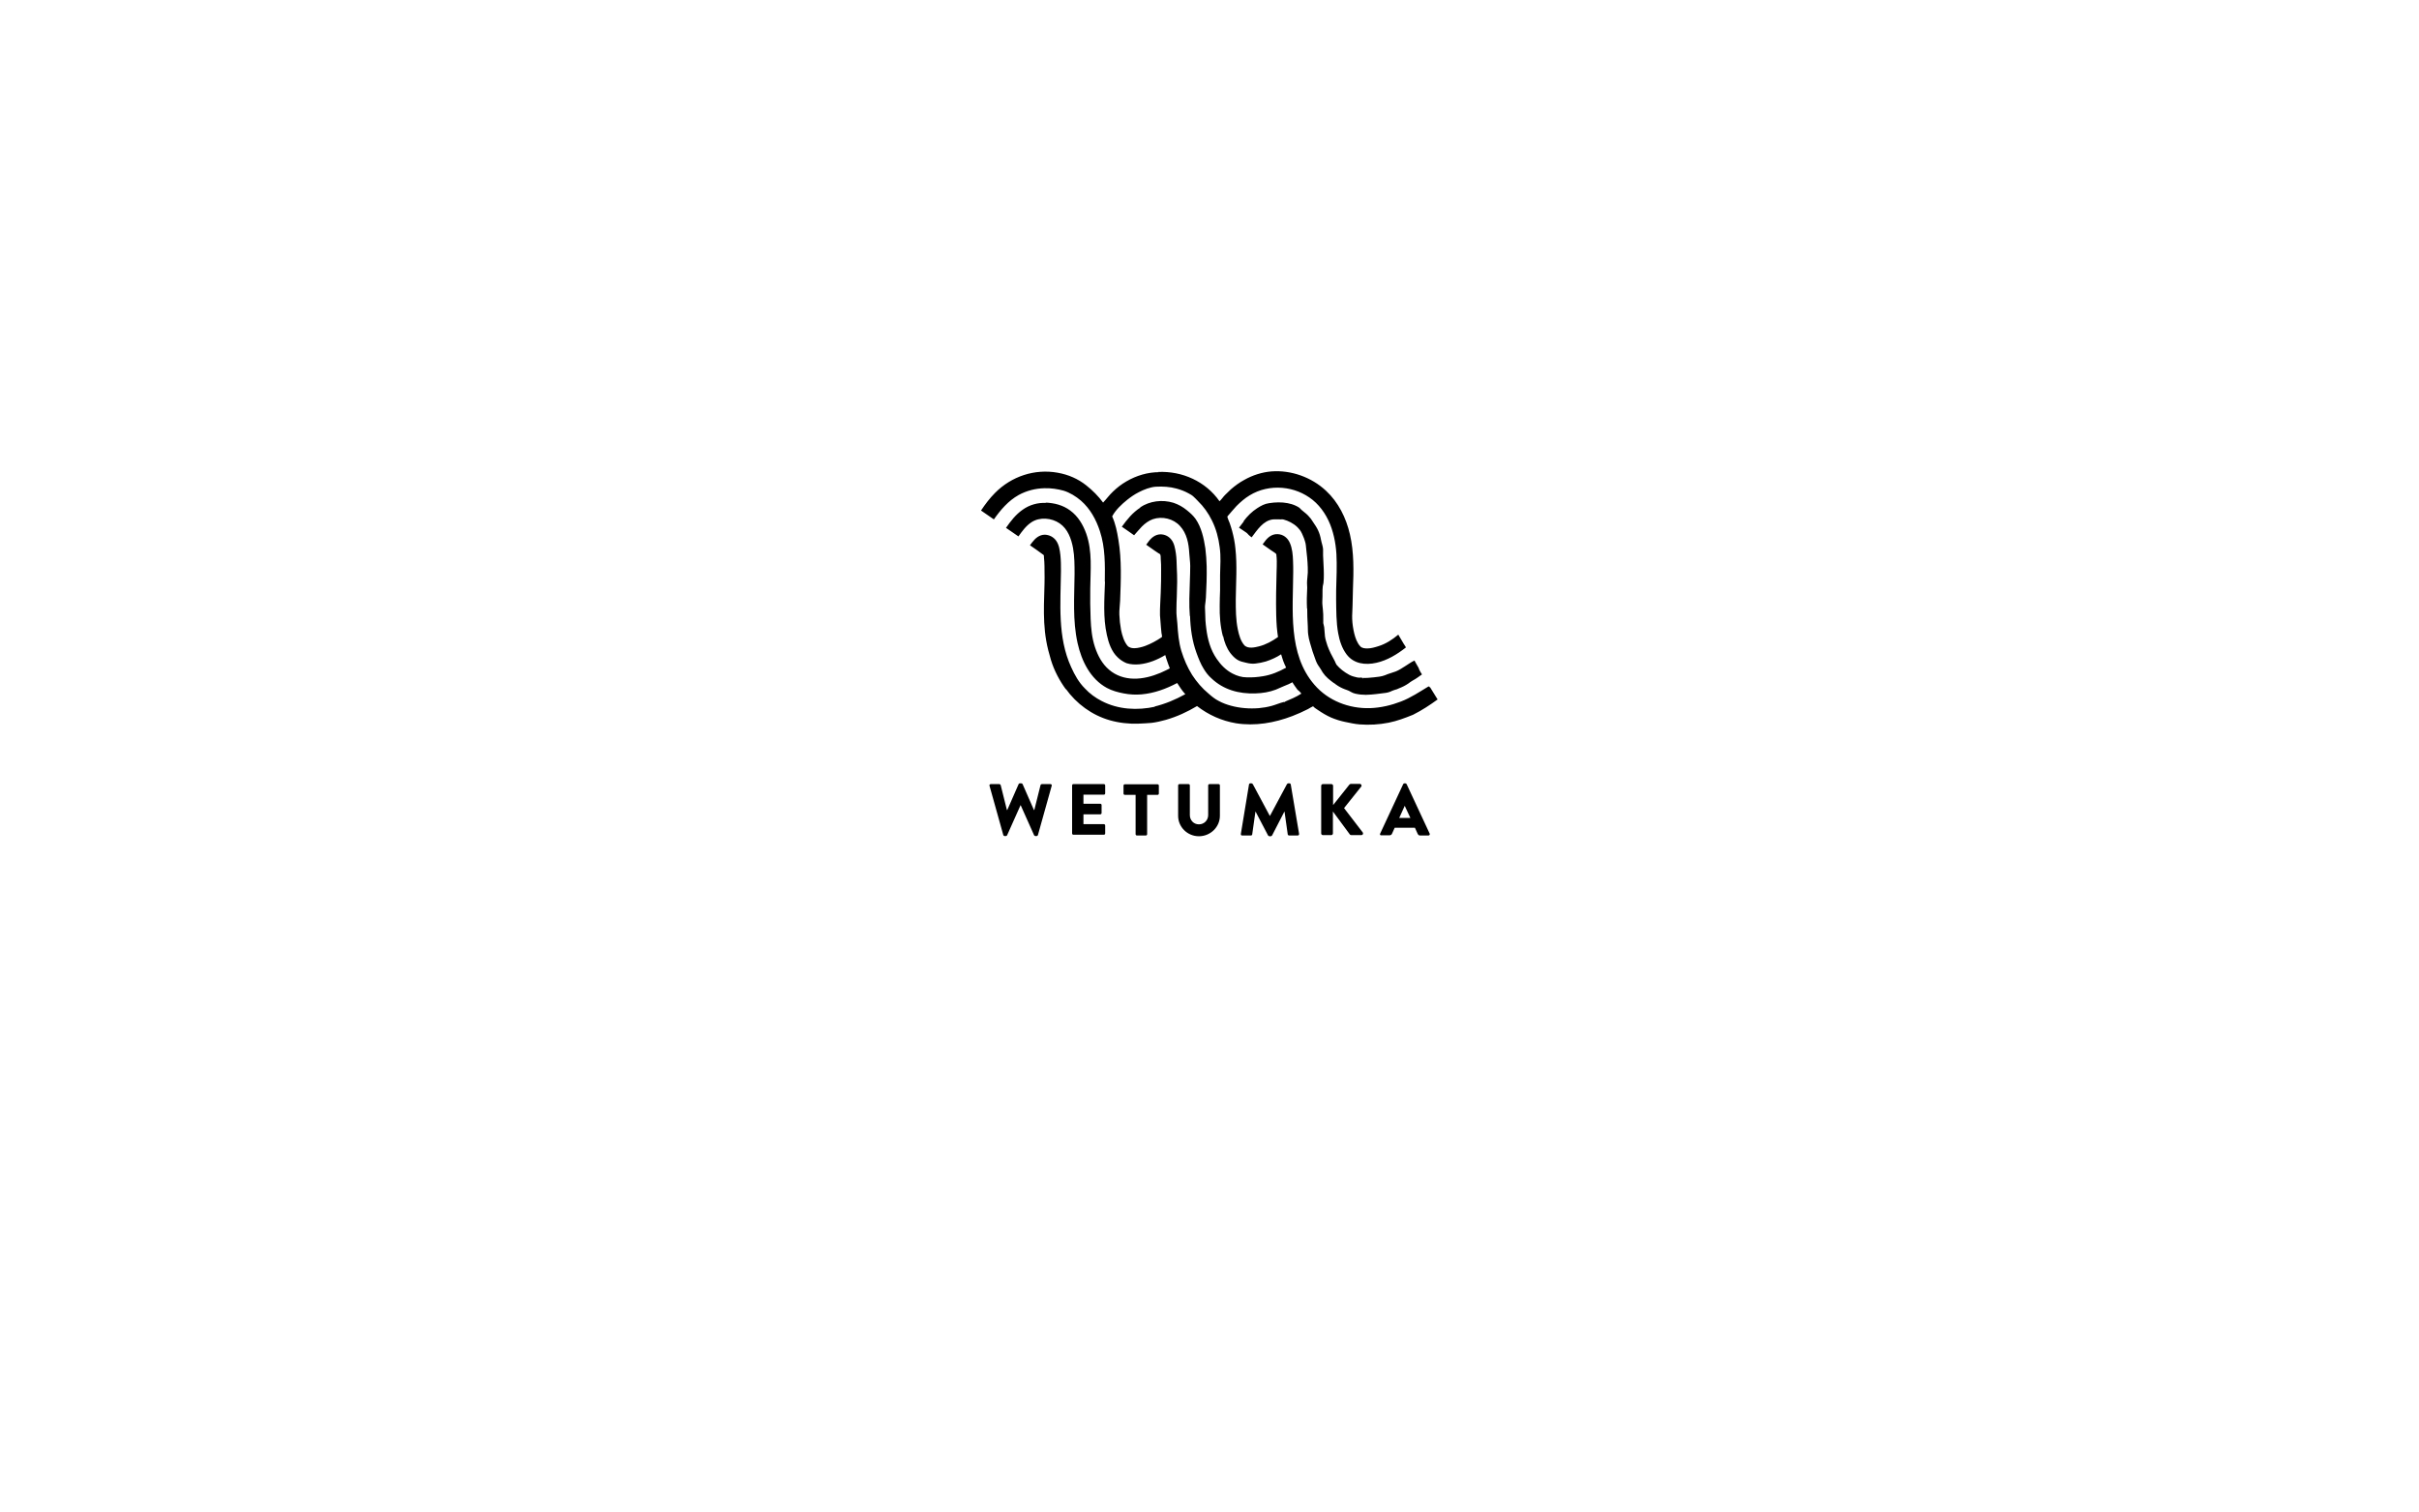
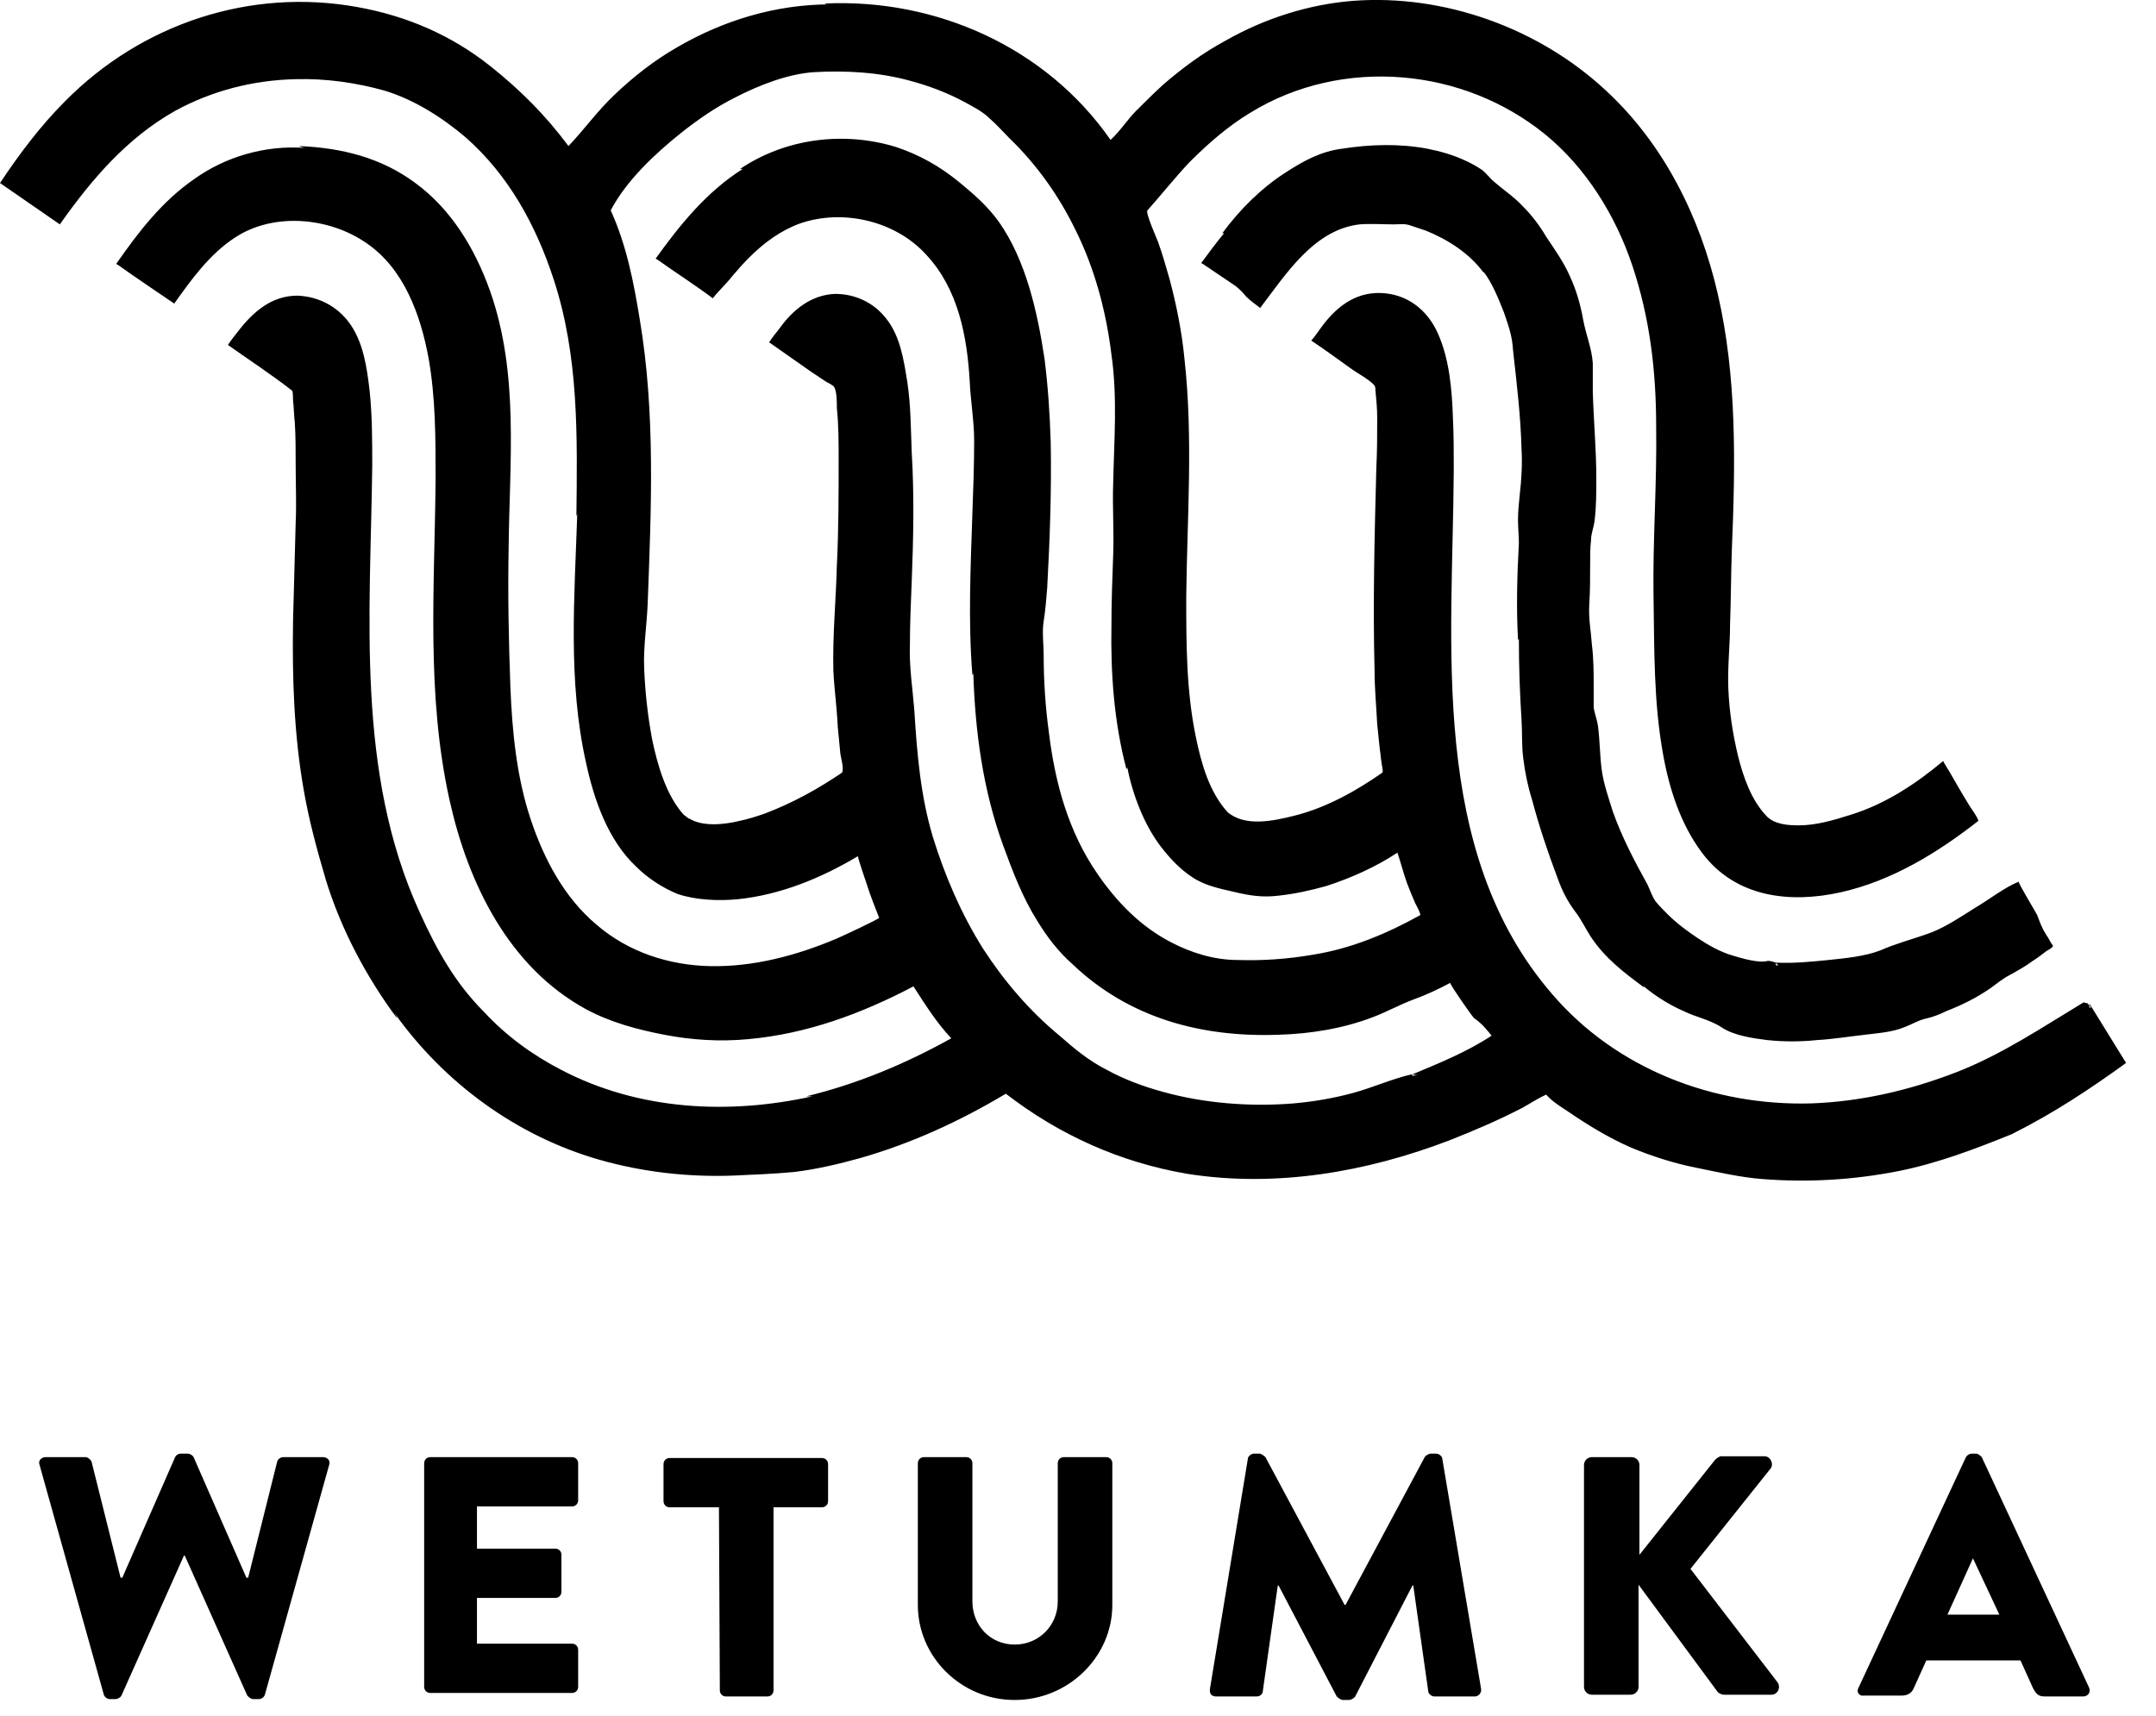
- <svg xmlns="http://www.w3.org/2000/svg" viewBox="0 0 1280 800">
-   <g class="wetumka_logo">
-     <path class="logo" d="M760.7,370.2c-1.4-2.3-2.8-4.5-4.2-6.8c0,0.1,0.1,0.3,0.2,0.5c0,0,0,0,0,0c0,0,0,0,0,0c0,0,0,0,0,0c0,0,0,0.1,0,0.1    c0,0,0-0.1-0.1-0.1c0,0,0,0-0.1,0l0-0.1c0,0,0.1,0,0.1,0c-0.1-0.1-0.1-0.2-0.2-0.3c0,0,0,0,0,0.1l-0.1-0.2    c-0.2,0.1-0.3,0.2-0.5,0.3c0.2-0.1,0.3-0.2,0.5-0.3c-0.1,0-0.3,0-0.4-0.1c-4.8,2.9-9.4,6-14.6,8c-5.2,2-10.7,3.3-16.4,3.5    c-11.1,0.3-22.1-3.9-29.4-12.4c-14.1-16.3-11.3-39.7-11.2-59.7c0-2,0-3.9-0.1-5.9c-0.1-3.1-0.4-6.6-1.7-9.5    c-1.2-2.7-3.5-4.5-6.5-4.6c-3-0.1-5.2,1.7-6.9,4.1l0,0c-0.3,0.4-0.4,0.6-0.9,1.2c0,0,0,0,0,0c0,0-0.1,0.1-0.1,0.1    c1.5,1,3,2.1,4.4,3.1c0.8,0.6,2,1.2,2.7,1.9c0.2,0.2,0.2,0.4,0.2,0.7c0.1,1,0.2,2,0.2,3.1c0,1.9,0,3.8-0.1,5.7    c-0.2,7.7-0.4,15.3-0.2,23c0,2,0.2,4.1,0.3,6.1c0.1,1,0.2,1.9,0.3,2.9c0.1,0.5,0.1,1,0.2,1.5c0,0.2,0.2,0.9,0.1,1.1    c-3,2.1-6.4,4-10,4.9c-2.4,0.6-5.6,1.3-7.6-0.4l0,0c-2.1-2.3-3-5.6-3.6-8.5c-1.1-5.3-1.1-10.6-1.1-16c0.1-9,0.8-18-0.2-27    c-0.3-3.1-0.9-6.1-1.7-9.1c-0.4-1.4-0.8-2.8-1.3-4.2c-0.1-0.3-1.5-3.4-1.2-3.6c1.6-1.8,3.1-3.7,4.8-5.5c2.1-2.1,4.4-4.1,6.9-5.6    c5.2-3.2,11.3-4.5,17.3-4c5.9,0.5,11.5,2.7,16.1,6.4c4.7,3.8,8.1,9.3,10,15c2,6,2.7,12,2.7,18.3c0.1,6.4-0.4,12.9-0.3,19.3    c0.1,6,0,12,1.1,18c0.7,3.9,2,7.9,4.4,11.1c3.8,5.1,10,5.8,15.8,4.5c5.8-1.3,11-4.5,15.6-8.1c0.1-0.2-1-1.7-1.1-1.9    c-1-1.6-1.9-3.3-2.9-4.9L740,336c0-0.1-0.1-0.1-0.1-0.1c-3.1,2.6-6.6,4.9-10.5,6.1c-1.9,0.6-3.9,1.2-5.9,1.2    c-1.2,0-2.8-0.1-3.7-1.1l0,0c-1.7-1.8-2.6-4.4-3.2-6.8c-0.6-2.5-1-5.1-1.1-7.7c-0.1-2.4,0.2-4.9,0.2-7.3c0.1-2.8,0.1-5.6,0.2-8.4    c0.4-9.7,0.6-19.6-1.6-29.1c-2-8.7-6.1-17-12.7-23.1c-7.6-7.1-18.4-11-28.8-10.2c-5,0.4-10,2-14.4,4.5c-2.6,1.4-4.9,3.1-7.1,5    c-1.1,1-2.1,2-3.1,3c-1,1-1.8,2.3-2.9,3.3c-7.3-10.5-19.8-16.1-32.5-15.5c0.1,0.1,0.3,0.1,0.6,0.1c-6.1,0-12.1,1.8-17.4,4.9    c-2.6,1.5-4.9,3.3-7.1,5.4c-1.9,1.8-3.4,3.9-5.2,5.8c-2.6-3.5-5.5-6.4-8.9-9.1c-4.4-3.5-9.5-5.7-15.1-6.7    c-12.2-2.2-24.5,1.9-33.2,10.7c-2.8,2.8-5.2,6-7.4,9.3c2.3,1.6,4.5,3.1,6.8,4.7c3.6-5.1,7.6-9.8,13.1-12.9    c4.2-2.3,8.9-3.5,13.7-3.6c3.4-0.1,6.9,0.4,10.1,1.3c3.3,1,6.5,3,9.2,5.3c4.9,4.3,8,10,10,16.1c2.9,8.8,2.7,17.9,2.6,27    c0-0.1,0.1-0.2,0.1-0.4c-0.3,9.4-1.1,19.1,1,28.4c0.9,4.2,2.5,8.8,5.7,11.8c1.3,1.3,3,2.4,4.7,3.1c2.1,0.7,4.6,0.8,6.8,0.6    c4.9-0.5,9.5-2.4,13.7-4.9c-0.1,0,0.9,2.9,1,3.2c0.4,1.3,0.9,2.5,1.4,3.8c0.1,0.1-4.4,2.2-4.9,2.4c-4.5,1.9-9.4,3.2-14.3,3.1    c-4.7-0.1-9.3-1.6-12.9-4.7c-3.7-3.1-6-7.5-7.5-12c-1.6-4.8-2.1-10-2.3-15c-0.2-5.3-0.3-10.6-0.2-15.9c0.1-9.8,1.2-19.7-2.1-29.1    c-1.7-4.8-4.4-9.3-8.5-12.3c-3.9-2.9-8.4-4-13.2-4.2c0.1,0.1,0.3,0.1,0.6,0.2c-4.5-0.3-9,1-12.6,3.6c-3.6,2.5-6.3,6-8.8,9.6    c0.1,0,0.1,0.1,0.2,0.1l0,0c2.1,1.5,4.2,2.9,6.4,4.4c2-2.8,4-5.6,6.9-7.5c4.4-2.9,10.7-2.3,14.9,0.6c4.3,2.9,6.2,8.2,7.1,13.1    c0.8,4.5,0.8,9.1,0.8,13.7c-0.1,12.2-1.1,24.5,1.6,36.6c2.1,9.4,6.7,18.9,15.5,23.7c2.8,1.5,5.8,2.3,8.9,2.9    c3.1,0.6,6.3,0.8,9.5,0.5c6.7-0.6,12.9-2.9,18.8-6c0,0,0,0,0,0c1.3,2,2.6,4.1,4.3,5.9c-5.2,2.9-10.7,5.2-16.5,6.6    c0.1,0,0.3,0,0.7,0c-9.5,2.1-19.7,1.6-28.5-3c-3.3-1.7-6.3-3.9-8.8-6.6c-3.3-3.3-5.4-7.1-7.3-11.3c-7.3-15.9-5.6-33.8-5.4-50.8    c0-2.8,0-5.7-0.3-8.5c-0.3-2.6-0.7-5.5-2.3-7.7c-1.4-1.9-3.5-3-5.9-3.1c-2.9,0-5,1.8-6.7,4l0,0c-0.4,0.5-0.8,1-1.2,1.6    c2.4,1.7,5,3.4,7.3,5.2c0.1,0.1,0.1,1,0.1,1.1c0.1,0.8,0.1,1.7,0.2,2.5c0.1,1.6,0.1,3.2,0.1,4.9c0,2.2,0.1,4.3,0,6.5    c-0.1,3.7-0.2,7.5-0.3,11.2c-0.1,6.4,0.1,12.8,1.2,19.1c0.6,3.5,1.5,6.8,2.5,10.2c1.7,5.6,4.6,11.1,8.1,15.8c0-0.1-0.1-0.3-0.3-0.6    c5.7,8,13.9,14,23.3,16.7c4.9,1.4,10.1,2,15.3,1.8c2.3-0.1,4.6-0.2,6.8-0.4c2.5-0.3,5.1-0.9,7.6-1.6c5.9-1.7,11.3-4.2,16.5-7.3    c6.1,4.7,13,7.8,20.6,9.1c10.1,1.6,20.4-0.2,29.8-3.8c2.8-1.1,5.6-2.3,8.3-3.7c0.9-0.5,1.8-1.1,2.7-1.5c0.7,0.8,1.7,1.4,2.6,2    c2.2,1.5,4.5,2.9,7,4c2.4,1,4.9,1.8,7.4,2.3c2.5,0.5,5,1.1,7.6,1.3c5.2,0.4,10.3,0.1,15.4-0.9c4.5-0.9,8.7-2.5,12.9-4.2    C752.5,375.9,756.7,373.1,760.7,370.2C760.8,370.2,760.8,370.2,760.7,370.2z M688.6,367.1c-2.7,1.8-5.9,3.1-9,4.4    c0.1,0.1,0.5,0,0.8-0.1c-0.3,0.1-0.6,0.2-0.9,0.4c0.1,0,0.1,0,0.2-0.1l-0.2-0.2c-2.2,0.5-4.4,1.5-6.6,2.1c-2.2,0.6-4.5,1-6.8,1.2    c-4.9,0.4-10.1,0-14.8-1.3c-2.2-0.6-4.4-1.4-6.4-2.5c-2-1-3.7-2.4-5.4-3.9c-3.4-2.8-6.3-6.2-8.7-9.9c-2.5-4-4.3-8.2-5.7-12.7    c-1.4-4.7-1.8-9.5-2.1-14.4c-0.2-2.5-0.6-5-0.5-7.4c0-2.4,0.1-4.7,0.2-7.1c0.2-5,0.3-10,0-14.9c-0.1-2.6-0.1-5.3-0.5-7.9    c-0.4-2.5-0.8-5.2-2.4-7.2c-1.4-1.8-3.5-2.8-5.8-2.8c-2.7,0.1-4.8,1.8-6.3,3.9l0,0c-0.4,0.5-0.8,1-1.2,1.6c1.6,1.1,3.1,2.2,4.7,3.3    c0.6,0.4,1.2,0.8,1.8,1.2c0.2,0.1,0.8,0.4,0.9,0.6c0.3,0.5,0.3,1.8,0.3,2.4c0.2,1.9,0.2,3.9,0.2,5.8c0,4,0,8-0.2,12    c-0.1,4-0.5,8-0.4,12c0.1,2.1,0.4,4.2,0.5,6.4c0.1,1,0.2,2.1,0.3,3.1c0.1,0.6,0.4,1.6,0.2,2.1c-2.8,1.9-5.7,3.5-8.9,4.7    c-0.9,0.3-1.8,0.6-2.8,0.8c-1.6,0.4-4.2,0.7-5.7-0.3c0,0.1,0.1,0.1,0.2,0.2c-0.3-0.2-0.5-0.4-0.8-0.6l0,0c-2-2.2-3-5.7-3.6-8.6    c-0.5-2.7-0.8-5.4-0.9-8.1c-0.1-2.4,0.3-4.8,0.4-7.3c0.4-10.7,0.9-21.6-0.9-32.3c-0.7-4.3-1.5-8.4-3.3-12.4c0,0,0,0,0,0    c1.8-3.4,5-6.4,8-8.8c1.9-1.5,3.9-2.9,6.1-4c2.7-1.4,6-2.7,9-2.9c3.7-0.2,7.4,0,11,1c2.2,0.6,4.3,1.4,6.3,2.5    c0.9,0.5,1.9,1,2.7,1.8c0.8,0.7,1.5,1.5,2.2,2.2c3.1,3,5.6,6.5,7.5,10.4c2.2,4.4,3.5,9.3,4.1,14.2c0.7,4.9,0.3,9.7,0.2,14.6    c-0.1,2.7,0.1,5.4,0,8.1c-0.1,2.7-0.2,5.4-0.2,8.1c-0.1,5.4,0.3,11,1.7,16.3c0,0,0.1-0.1,0.1-0.2c0.6,3.1,1.9,6.5,3.8,9    c1,1.3,2.2,2.6,3.6,3.5c1.5,1,3.2,1.3,4.9,1.7c1.7,0.4,3.1,0.6,4.8,0.4c1.9-0.2,3.7-0.6,5.5-1.1c2.8-0.9,5.7-2.2,8.1-3.8    c0.4,1.2,0.7,2.4,1.1,3.5c0.3,0.8,0.6,1.5,0.9,2.2c0.2,0.4,0.6,1.1,0.6,1.4c-3.8,2.1-7.8,3.8-12.2,4.5c-2.9,0.5-5.8,0.7-8.6,0.6    c-2.6,0-5.2-0.8-7.5-2c-3.5-1.8-6.2-4.6-8.4-7.8c-3.3-4.8-4.8-10.3-5.5-16c-0.4-2.9-0.6-5.9-0.6-8.8c0-1.3-0.2-2.7,0-3.9    c0.2-1.3,0.3-2.5,0.4-3.8c0.3-5.5,0.5-11,0.4-16.5c-0.1-3.2-0.3-6.3-0.7-9.5c-0.8-5.3-2.1-11.2-5.2-15.6c-1.3-1.8-2.8-3.1-4.5-4.5    c-2.2-1.8-4.5-3.1-7.2-4c-5.9-1.8-12.5-1-17.7,2.5c0.1,0,0.2,0,0.3,0c-4.1,2.6-7.1,6.3-9.9,10.2c0.1,0,0.1,0.1,0.2,0.1l0,0    c2.1,1.5,4.3,2.9,6.3,4.4c0.7-0.9,1.5-1.6,2.2-2.5c0.6-0.7,1.2-1.4,1.9-2.1c1.7-1.7,3.6-3.1,5.8-3.9c4.9-1.7,10.9-0.3,14.4,3.6    c3.6,3.9,4.6,9.2,4.9,14.4c0.1,2.2,0.5,4.5,0.5,6.7c0,2.7-0.1,5.5-0.2,8.2c-0.2,6.1-0.5,12.3,0,18.4c0.1,0,0.1-0.2,0.1-0.3    c0.2,6.7,1.1,13.4,3.4,19.7c1.1,3,2.2,5.9,3.9,8.6c1.1,1.8,2.4,3.5,4,4.9c6.4,6.1,14.6,8.3,23.3,8c3.7-0.1,7.4-0.7,10.8-2    c1.6-0.6,3-1.4,4.6-2c1.4-0.5,2.9-1.2,4.2-1.9c-0.1,0.1,2.4,3.7,2.7,4C687.6,365.8,688.1,366.5,688.6,367.1L688.6,367.1z     M743.5,352.6c-1.6,1-3.2,2.1-5,2.8c-1.9,0.7-3.9,1.2-5.7,2c-1.8,0.7-4,0.9-5.9,1.1c-2,0.2-4,0.4-6,0.3c0,0.1,0.2,0.2,0.3,0.3    c-0.1,0-0.3,0-0.4,0c0,0,0,0,0.1,0l0-0.3c-0.3-0.1-0.6-0.2-0.9-0.2c0,0,0,0,0,0c-1,0.3-3-0.3-4-0.6c-1.4-0.4-2.8-1.2-4-2    c-1.2-0.8-2.4-1.7-3.4-2.7c-0.5-0.5-1-1-1.4-1.5c-0.4-0.6-0.6-1.3-0.9-1.9c-1.5-2.7-2.9-5.4-3.9-8.2c-0.5-1.6-1.1-3.3-1.3-4.9    c-0.2-1.6-0.2-3.2-0.4-4.8c-0.1-0.8-0.4-1.5-0.5-2.2c0-0.8,0-1.5,0-2.3c0-1.6,0-3.2-0.2-4.8c-0.1-1.5-0.4-3-0.3-4.6    c0.1-1.6,0.1-3.2,0.1-4.8c0-0.8,0-1.7,0.1-2.5c0-0.8,0.3-1.4,0.4-2.2c0.2-1.6,0.2-3.2,0.2-4.8c0-3.3-0.3-6.5-0.4-9.8    c0-1.1,0-2.2,0-3.3c-0.1-1.7-0.8-3.3-1.1-5c-0.3-1.7-0.8-3.4-1.5-4.9c-0.7-1.6-1.7-3-2.7-4.5c0,0,0,0,0,0c-0.7-1.2-1.6-2.4-2.6-3.4    c-1.1-1.2-2.4-2-3.6-3.1c-0.4-0.4-0.7-0.8-1.1-1.1c-0.6-0.4-1.3-0.8-2-1.1c-1.3-0.6-2.7-1-4.2-1.3c-3.2-0.6-6.5-0.5-9.7,0    c-2.4,0.3-4.4,1.4-6.4,2.7c-2.8,1.8-5.2,4.2-7.2,6.9c0.1,0,0.1,0,0.2,0c-0.9,1.1-1.8,2.3-2.6,3.4c0.1,0,0.1,0.1,0.2,0.1    c0,0,0,0,0,0c1.2,0.8,2.5,1.7,3.7,2.5c0.5,0.4,0.8,0.7,1.2,1.2c0.5,0.5,1.1,0.9,1.6,1.3c2.9-3.8,6.1-8.9,11.3-9.5    c1.3-0.1,2.6,0,3.9,0c0.7,0,1.2-0.1,1.8,0.1c0.6,0.2,1.2,0.4,1.8,0.6c2.5,1,5,2.6,6.6,4.8c0,0,0-0.1,0-0.1c1,1.3,1.7,3.1,2.3,4.6    c0.3,0.9,0.6,1.7,0.8,2.6c0.2,0.8,0.2,1.5,0.3,2.3c0.4,3.5,0.8,7,0.9,10.6c0.1,1.7,0,3.5-0.2,5.2c-0.1,1-0.2,1.9-0.2,2.9    c0,0.9,0.1,1.7,0.1,2.6c-0.2,3.7-0.3,7.3-0.1,11c0.1,0,0.1-0.1,0.1-0.1c0,3.1,0.1,6.1,0.3,9.2c0.1,1.5,0,2.9,0.2,4.4    c0.2,1.6,0.5,3.1,1,4.7c0.8,3,1.8,6,2.9,8.9c0.5,1.4,1.1,2.6,2,3.8c0.7,0.9,1.2,2,1.8,2.9c1.6,2.4,3.7,4,6,5.7c0,0,0-0.1,0-0.1    c1.3,1.1,2.9,2.1,4.5,2.8c1.4,0.7,3.1,1,4.4,1.9c1.4,0.9,3.5,1.2,5.1,1.4c1.9,0.2,3.8,0.2,5.7,0c1.8-0.1,3.6-0.4,5.4-0.6    c1.6-0.2,3.2-0.3,4.6-0.9c0.8-0.3,1.4-0.7,2.2-0.9c0.9-0.2,1.7-0.5,2.5-0.9c1.8-0.7,3.4-1.5,5-2.6c0.7-0.5,1.4-1.1,2.2-1.5    c0.9-0.5,1.8-1,2.6-1.6c0.5-0.3,1-0.7,1.4-1c0.2-0.2,0.8-0.4,0.9-0.7c-0.3-0.4-0.5-0.9-0.8-1.3c-0.5-0.8-0.7-1.4-1-2.2    c-0.2-0.4-2.2-3.7-2.1-3.8C746.8,350.3,745.2,351.6,743.5,352.6C743.1,352.9,743.6,352.6,743.5,352.6z" />
-     <path class="typeface" d="M523.6,415.9c-0.2-0.5,0.2-0.9,0.7-0.9h4.5c0.3,0,0.6,0.3,0.7,0.5l3.3,13.2h0.2l6-13.7c0.1-0.2,0.3-0.4,0.7-0.4h0.7    c0.3,0,0.6,0.2,0.7,0.4l6,13.7h0.2l3.3-13.2c0.1-0.3,0.4-0.5,0.7-0.5h4.5c0.5,0,0.9,0.4,0.7,0.9l-7.3,26.1    c-0.1,0.3-0.4,0.5-0.7,0.5h-0.6c-0.3,0-0.5-0.2-0.7-0.4l-7.1-15.9H540l-7.1,15.9c-0.1,0.2-0.4,0.4-0.7,0.4h-0.6    c-0.3,0-0.6-0.2-0.7-0.5L523.6,415.9z M567.3,415.7c0-0.4,0.3-0.7,0.7-0.7h16.1c0.4,0,0.7,0.3,0.7,0.7v4.2c0,0.4-0.3,0.7-0.7,0.7    h-10.8v4.8h8.9c0.4,0,0.7,0.3,0.7,0.7v4.2c0,0.4-0.3,0.7-0.7,0.7h-8.9v5.2h10.8c0.4,0,0.7,0.3,0.7,0.7v4.2c0,0.4-0.3,0.7-0.7,0.7    H568c-0.4,0-0.7-0.3-0.7-0.7V415.7z M600.8,420.7h-5.6c-0.4,0-0.7-0.3-0.7-0.7v-4.2c0-0.4,0.3-0.7,0.7-0.7h17.3    c0.4,0,0.7,0.3,0.7,0.7v4.2c0,0.4-0.3,0.7-0.7,0.7H607v20.8c0,0.4-0.3,0.7-0.7,0.7h-4.7c-0.4,0-0.7-0.3-0.7-0.7V420.7z     M623.4,415.7c0-0.4,0.3-0.7,0.7-0.7h4.8c0.4,0,0.7,0.3,0.7,0.7v15.7c0,2.7,2,4.9,4.8,4.9c2.8,0,4.9-2.2,4.9-4.9v-15.7    c0-0.4,0.3-0.7,0.7-0.7h4.8c0.4,0,0.7,0.3,0.7,0.7v16.1c0,5.9-5,10.8-11.1,10.8c-6.1,0-11-4.9-11-10.8V415.7z M660.9,415.2    c0-0.3,0.4-0.6,0.7-0.6h0.6c0.2,0,0.5,0.2,0.7,0.4l9,16.8h0.1l9-16.8c0.1-0.2,0.5-0.4,0.7-0.4h0.6c0.3,0,0.7,0.3,0.7,0.6l4.4,26.1    c0.1,0.5-0.3,0.9-0.7,0.9h-4.6c-0.3,0-0.7-0.3-0.7-0.6l-1.7-12h-0.1l-6.5,12.6c-0.1,0.2-0.5,0.4-0.7,0.4h-0.7    c-0.2,0-0.5-0.2-0.7-0.4l-6.6-12.6h-0.1l-1.7,12c0,0.3-0.3,0.6-0.7,0.6h-4.6c-0.5,0-0.8-0.3-0.7-0.9L660.9,415.2z M699.1,415.9    c0-0.5,0.4-0.9,0.9-0.9h4.5c0.5,0,0.9,0.4,0.9,0.9v10.2l8.6-10.8c0.2-0.2,0.5-0.4,0.7-0.4h4.9c0.7,0,1.1,0.9,0.7,1.4l-9.1,11.4    l9.9,12.9c0.4,0.6,0,1.4-0.7,1.4h-5.4c-0.3,0-0.6-0.2-0.7-0.3l-9-12.2v11.6c0,0.5-0.4,0.9-0.9,0.9H700c-0.5,0-0.9-0.4-0.9-0.9    V415.9z M730.3,441.2l12.2-26.2c0.1-0.2,0.4-0.4,0.7-0.4h0.4c0.3,0,0.5,0.2,0.7,0.4l12.2,26.2c0.2,0.5-0.1,1-0.7,1h-4.3    c-0.7,0-1-0.2-1.4-1l-1.4-3.1H738l-1.4,3.1c-0.2,0.5-0.6,0.9-1.4,0.9h-4.3C730.4,442.2,730,441.7,730.3,441.2z M746.3,432.9l-3-6.4    h0l-2.9,6.4H746.3z" />
+ <svg xmlns="http://www.w3.org/2000/svg" viewBox="240 800 245 195">
+   <g class="logo_group">
+     <path class="logo" d="M481.6,920.8c-1.4-2.3-2.8-4.5-4.2-6.8c0,0.1,0.1,0.3,0.2,0.5l0,0l0,0l0,0v0.1c0,0,0-0.1-0.1-0.1c0,0,0,0-0.1,0v-0.1h0.1   c-0.1-0.1-0.1-0.2-0.2-0.3c0,0,0,0,0,0.1l-0.1-0.2c-0.2,0.1-0.3,0.2-0.5,0.3c0.2-0.1,0.3-0.2,0.5-0.3c-0.1,0-0.3,0-0.4-0.1   c-4.8,2.9-9.4,6-14.6,8c-5.2,2-10.7,3.3-16.4,3.5c-11.1,0.3-22.1-3.9-29.4-12.4c-14.1-16.3-11.3-39.7-11.2-59.7c0-2,0-3.9-0.1-5.9   c-0.1-3.1-0.4-6.6-1.7-9.5c-1.2-2.7-3.5-4.5-6.5-4.6c-3-0.1-5.2,1.7-6.9,4.1l0,0c-0.3,0.4-0.4,0.6-0.9,1.2l0,0l-0.1,0.1   c1.5,1,3,2.1,4.4,3.1c0.8,0.6,2,1.2,2.7,1.9c0.2,0.2,0.2,0.4,0.2,0.7c0.1,1,0.2,2,0.2,3.1c0,1.9,0,3.8-0.1,5.7   c-0.2,7.7-0.4,15.3-0.2,23c0,2,0.2,4.1,0.3,6.1c0.1,1,0.2,1.9,0.3,2.9c0.1,0.5,0.1,1,0.2,1.5c0,0.2,0.2,0.9,0.1,1.1   c-3,2.1-6.4,4-10,4.9c-2.4,0.6-5.6,1.3-7.6-0.4l0,0c-2.1-2.3-3-5.6-3.6-8.5c-1.1-5.3-1.1-10.6-1.1-16c0.1-9,0.8-18-0.2-27   c-0.3-3.1-0.9-6.1-1.7-9.1c-0.4-1.4-0.8-2.8-1.3-4.2c-0.1-0.3-1.5-3.4-1.2-3.6c1.6-1.8,3.1-3.7,4.8-5.5c2.1-2.1,4.4-4.1,6.9-5.6   c5.2-3.2,11.3-4.5,17.3-4c5.9,0.5,11.5,2.7,16.1,6.4c4.7,3.8,8.1,9.3,10,15c2,6,2.7,12,2.7,18.3c0.1,6.4-0.4,12.9-0.3,19.3   c0.1,6,0,12,1.1,18c0.7,3.9,2,7.9,4.4,11.1c3.8,5.1,10,5.8,15.8,4.5s11-4.5,15.6-8.1c0.1-0.2-1-1.7-1.1-1.9c-1-1.6-1.9-3.3-2.9-4.9   l0.1,0.1c0-0.1-0.1-0.1-0.1-0.1c-3.1,2.6-6.6,4.9-10.5,6.1c-1.9,0.6-3.9,1.2-5.9,1.2c-1.2,0-2.8-0.1-3.7-1.1l0,0   c-1.7-1.8-2.6-4.4-3.2-6.8c-0.6-2.5-1-5.1-1.1-7.7c-0.1-2.4,0.2-4.9,0.2-7.3c0.1-2.8,0.1-5.6,0.2-8.4c0.4-9.7,0.6-19.6-1.6-29.1   c-2-8.7-6.1-17-12.7-23.1c-7.6-7.1-18.4-11-28.8-10.2c-5,0.4-10,2-14.4,4.5c-2.6,1.4-4.9,3.1-7.1,5c-1.1,1-2.1,2-3.1,3   s-1.8,2.3-2.9,3.3c-7.3-10.5-19.8-16.1-32.5-15.5c0.1,0.1,0.3,0.1,0.6,0.1c-6.1,0-12.1,1.8-17.4,4.9c-2.6,1.5-4.9,3.3-7.1,5.4   c-1.9,1.8-3.4,3.9-5.2,5.8c-2.6-3.5-5.5-6.4-8.9-9.1c-4.4-3.5-9.5-5.7-15.1-6.7c-12.2-2.2-24.5,1.9-33.2,10.7   c-2.8,2.8-5.2,6-7.4,9.3c2.3,1.6,4.5,3.1,6.8,4.7c3.6-5.1,7.6-9.8,13.1-12.9c4.2-2.3,8.9-3.5,13.7-3.6c3.4-0.1,6.9,0.4,10.1,1.3   c3.3,1,6.5,3,9.2,5.3c4.9,4.3,8,10,10,16.1c2.9,8.8,2.7,17.9,2.6,27c0-0.1,0.1-0.2,0.1-0.4c-0.3,9.4-1.1,19.1,1,28.4   c0.9,4.2,2.5,8.8,5.7,11.8c1.3,1.3,3,2.4,4.7,3.1c2.1,0.7,4.6,0.8,6.8,0.6c4.9-0.5,9.5-2.4,13.7-4.9c-0.1,0,0.9,2.9,1,3.2   c0.4,1.3,0.9,2.5,1.4,3.8c0.1,0.1-4.4,2.2-4.9,2.4c-4.5,1.9-9.4,3.2-14.3,3.1c-4.7-0.1-9.3-1.6-12.9-4.7c-3.7-3.1-6-7.5-7.5-12   c-1.6-4.8-2.1-10-2.3-15c-0.2-5.3-0.3-10.6-0.2-15.9c0.1-9.8,1.2-19.7-2.1-29.1c-1.7-4.8-4.4-9.3-8.5-12.3c-3.9-2.9-8.4-4-13.2-4.2   c0.1,0.1,0.3,0.1,0.6,0.2c-4.5-0.3-9,1-12.6,3.6c-3.6,2.5-6.3,6-8.8,9.6c0.1,0,0.1,0.1,0.2,0.1l0,0c2.1,1.5,4.2,2.9,6.4,4.4   c2-2.8,4-5.6,6.9-7.5c4.4-2.9,10.7-2.3,14.9,0.6c4.3,2.9,6.2,8.2,7.1,13.1c0.8,4.5,0.8,9.1,0.8,13.7c-0.1,12.2-1.1,24.5,1.6,36.6   c2.1,9.4,6.7,18.9,15.5,23.7c2.8,1.5,5.8,2.3,8.9,2.9c3.1,0.6,6.3,0.8,9.5,0.5c6.7-0.6,12.9-2.9,18.8-6l0,0c1.3,2,2.6,4.1,4.3,5.9   c-5.2,2.9-10.7,5.2-16.5,6.6c0.1,0,0.3,0,0.7,0c-9.5,2.1-19.7,1.6-28.5-3c-3.3-1.7-6.3-3.9-8.8-6.6c-3.3-3.3-5.4-7.1-7.3-11.3   c-7.3-15.9-5.6-33.8-5.4-50.8c0-2.8,0-5.7-0.3-8.5c-0.3-2.6-0.7-5.5-2.3-7.7c-1.4-1.9-3.5-3-5.9-3.1c-2.9,0-5,1.8-6.7,4l0,0   c-0.4,0.5-0.8,1-1.2,1.6c2.4,1.7,5,3.4,7.3,5.2c0.1,0.1,0.1,1,0.1,1.1c0.1,0.8,0.1,1.7,0.2,2.5c0.1,1.6,0.1,3.2,0.1,4.9   c0,2.2,0.1,4.3,0,6.5c-0.1,3.7-0.2,7.5-0.3,11.2c-0.1,6.4,0.1,12.8,1.2,19.1c0.6,3.5,1.5,6.8,2.5,10.2c1.7,5.6,4.6,11.1,8.1,15.8   c0-0.1-0.1-0.3-0.3-0.6c5.7,8,13.9,14,23.3,16.7c4.9,1.4,10.1,2,15.3,1.8c2.3-0.1,4.6-0.2,6.8-0.4c2.5-0.3,5.1-0.9,7.6-1.6   c5.9-1.7,11.3-4.2,16.5-7.3c6.1,4.7,13,7.8,20.6,9.1c10.1,1.6,20.4-0.2,29.8-3.8c2.8-1.1,5.6-2.3,8.3-3.7c0.9-0.5,1.8-1.1,2.7-1.5   c0.7,0.8,1.7,1.4,2.6,2c2.2,1.5,4.5,2.9,7,4c2.4,1,4.9,1.8,7.4,2.3s5,1.1,7.6,1.3c5.2,0.4,10.3,0.1,15.4-0.9   c4.5-0.9,8.7-2.5,12.9-4.2C473.4,926.5,477.6,923.7,481.6,920.8C481.7,920.8,481.7,920.8,481.6,920.8z M409.5,917.7   c-2.7,1.8-5.9,3.1-9,4.4c0.1,0.1,0.5,0,0.8-0.1c-0.3,0.1-0.6,0.2-0.9,0.4c0.1,0,0.1,0,0.2-0.1l-0.2-0.2c-2.2,0.5-4.4,1.5-6.6,2.1   c-2.2,0.6-4.5,1-6.8,1.2c-4.9,0.4-10.1,0-14.8-1.3c-2.2-0.6-4.4-1.4-6.4-2.5c-2-1-3.7-2.4-5.4-3.9c-3.4-2.8-6.3-6.2-8.7-9.9   c-2.5-4-4.3-8.2-5.7-12.7c-1.4-4.7-1.8-9.5-2.1-14.4c-0.2-2.5-0.6-5-0.5-7.4c0-2.4,0.1-4.7,0.2-7.1c0.2-5,0.3-10,0-14.9   c-0.1-2.6-0.1-5.3-0.5-7.9c-0.4-2.5-0.8-5.2-2.4-7.2c-1.4-1.8-3.5-2.8-5.8-2.8c-2.7,0.1-4.8,1.8-6.3,3.9l0,0   c-0.4,0.5-0.8,1-1.2,1.6c1.6,1.1,3.1,2.2,4.7,3.3c0.6,0.4,1.2,0.8,1.8,1.2c0.2,0.1,0.8,0.4,0.9,0.6c0.3,0.5,0.3,1.8,0.3,2.4   c0.2,1.9,0.2,3.9,0.2,5.8c0,4,0,8-0.2,12c-0.1,4-0.5,8-0.4,12c0.1,2.1,0.4,4.2,0.5,6.4c0.1,1,0.2,2.1,0.3,3.1   c0.1,0.6,0.4,1.6,0.2,2.1c-2.8,1.9-5.7,3.5-8.9,4.7c-0.9,0.3-1.8,0.6-2.8,0.8c-1.6,0.4-4.2,0.7-5.7-0.3c0,0.1,0.1,0.1,0.2,0.2   c-0.3-0.2-0.5-0.4-0.8-0.6l0,0c-2-2.2-3-5.7-3.6-8.6c-0.5-2.7-0.8-5.4-0.9-8.1c-0.1-2.4,0.3-4.8,0.4-7.3   c0.4-10.7,0.9-21.6-0.9-32.3c-0.7-4.3-1.5-8.4-3.3-12.4l0,0c1.8-3.4,5-6.4,8-8.8c1.9-1.5,3.9-2.9,6.1-4c2.7-1.4,6-2.7,9-2.9   c3.7-0.2,7.4,0,11,1c2.2,0.6,4.3,1.4,6.3,2.5c0.9,0.5,1.9,1,2.7,1.8c0.8,0.7,1.5,1.5,2.2,2.2c3.1,3,5.6,6.5,7.5,10.4   c2.2,4.4,3.5,9.3,4.1,14.2c0.7,4.9,0.3,9.7,0.2,14.6c-0.1,2.7,0.1,5.4,0,8.1s-0.2,5.4-0.2,8.1c-0.1,5.4,0.3,11,1.7,16.3   c0,0,0.1-0.1,0.1-0.2c0.6,3.1,1.9,6.5,3.8,9c1,1.3,2.2,2.6,3.6,3.5c1.5,1,3.2,1.3,4.9,1.7c1.7,0.4,3.1,0.6,4.8,0.4   c1.9-0.2,3.7-0.6,5.5-1.1c2.8-0.9,5.7-2.2,8.1-3.8c0.4,1.2,0.7,2.4,1.1,3.5c0.3,0.8,0.6,1.5,0.9,2.2c0.2,0.4,0.6,1.1,0.6,1.4   c-3.8,2.1-7.8,3.8-12.2,4.5c-2.9,0.5-5.8,0.7-8.6,0.6c-2.6,0-5.2-0.8-7.5-2c-3.5-1.8-6.2-4.6-8.4-7.8c-3.3-4.8-4.8-10.3-5.5-16   c-0.4-2.9-0.6-5.9-0.6-8.8c0-1.3-0.2-2.7,0-3.9c0.2-1.3,0.3-2.5,0.4-3.8c0.3-5.5,0.5-11,0.4-16.5c-0.1-3.2-0.3-6.3-0.7-9.5   c-0.8-5.3-2.1-11.2-5.2-15.6c-1.3-1.8-2.8-3.1-4.5-4.5c-2.2-1.8-4.5-3.1-7.2-4c-5.9-1.8-12.5-1-17.7,2.5c0.1,0,0.2,0,0.3,0   c-4.1,2.6-7.1,6.3-9.9,10.2c0.1,0,0.1,0.1,0.2,0.1l0,0c2.1,1.5,4.3,2.9,6.3,4.4c0.7-0.9,1.5-1.6,2.2-2.5c0.6-0.7,1.2-1.4,1.9-2.1   c1.7-1.7,3.6-3.1,5.8-3.9c4.9-1.7,10.9-0.3,14.4,3.6c3.6,3.9,4.6,9.2,4.9,14.4c0.1,2.2,0.5,4.5,0.5,6.7c0,2.7-0.1,5.5-0.2,8.2   c-0.2,6.1-0.5,12.3,0,18.4c0.1,0,0.1-0.2,0.1-0.3c0.2,6.7,1.1,13.4,3.4,19.7c1.1,3,2.2,5.9,3.9,8.6c1.1,1.8,2.4,3.5,4,4.9   c6.4,6.1,14.6,8.3,23.3,8c3.7-0.1,7.4-0.7,10.8-2c1.6-0.6,3-1.4,4.6-2c1.4-0.5,2.9-1.2,4.2-1.9c-0.1,0.1,2.4,3.7,2.7,4   C408.5,916.4,409,917.1,409.5,917.7L409.5,917.7z M464.4,903.2c-1.6,1-3.2,2.1-5,2.8c-1.9,0.7-3.9,1.2-5.7,2   c-1.8,0.7-4,0.9-5.9,1.1c-2,0.2-4,0.4-6,0.3c0,0.1,0.2,0.2,0.3,0.3c-0.1,0-0.3,0-0.4,0c0,0,0,0,0.1,0v-0.3   c-0.3-0.1-0.6-0.2-0.9-0.2l0,0c-1,0.3-3-0.3-4-0.6c-1.4-0.4-2.8-1.2-4-2s-2.4-1.7-3.4-2.7c-0.5-0.5-1-1-1.4-1.5   c-0.4-0.6-0.6-1.3-0.9-1.9c-1.5-2.7-2.9-5.4-3.9-8.2c-0.5-1.6-1.1-3.3-1.3-4.9c-0.2-1.6-0.2-3.2-0.4-4.8c-0.1-0.8-0.4-1.5-0.5-2.2   c0-0.8,0-1.5,0-2.3c0-1.6,0-3.2-0.2-4.8c-0.1-1.5-0.4-3-0.3-4.6c0.1-1.6,0.1-3.2,0.1-4.8c0-0.8,0-1.7,0.1-2.5   c0-0.8,0.3-1.4,0.4-2.2c0.2-1.6,0.2-3.2,0.2-4.8c0-3.3-0.3-6.5-0.4-9.8c0-1.1,0-2.2,0-3.3c-0.1-1.7-0.8-3.3-1.1-5s-0.8-3.4-1.5-4.9   c-0.7-1.6-1.7-3-2.7-4.5l0,0c-0.7-1.2-1.6-2.4-2.6-3.4c-1.1-1.2-2.4-2-3.6-3.1c-0.4-0.4-0.7-0.8-1.1-1.1c-0.6-0.4-1.3-0.8-2-1.1   c-1.3-0.6-2.7-1-4.2-1.3c-3.2-0.6-6.5-0.5-9.7,0c-2.4,0.3-4.4,1.4-6.4,2.7c-2.8,1.8-5.2,4.2-7.2,6.9c0.1,0,0.1,0,0.2,0   c-0.9,1.1-1.8,2.3-2.6,3.4c0.1,0,0.1,0.1,0.2,0.1l0,0c1.2,0.8,2.5,1.7,3.7,2.5c0.5,0.4,0.8,0.7,1.2,1.2c0.5,0.5,1.1,0.9,1.6,1.3   c2.9-3.8,6.1-8.9,11.3-9.5c1.3-0.1,2.6,0,3.9,0c0.7,0,1.2-0.1,1.8,0.1s1.2,0.4,1.8,0.6c2.5,1,5,2.6,6.6,4.8v-0.1   c1,1.3,1.7,3.1,2.3,4.6c0.3,0.9,0.6,1.7,0.8,2.6c0.2,0.8,0.2,1.5,0.3,2.3c0.4,3.5,0.8,7,0.9,10.6c0.1,1.7,0,3.5-0.2,5.2   c-0.1,1-0.2,1.9-0.2,2.9c0,0.9,0.1,1.7,0.1,2.6c-0.2,3.7-0.3,7.3-0.1,11c0.1,0,0.1-0.1,0.1-0.1c0,3.1,0.1,6.1,0.3,9.2   c0.1,1.5,0,2.9,0.2,4.4c0.2,1.6,0.5,3.1,1,4.7c0.8,3,1.8,6,2.9,8.9c0.5,1.4,1.1,2.6,2,3.8c0.7,0.9,1.2,2,1.8,2.9   c1.6,2.4,3.7,4,6,5.7v-0.1c1.3,1.1,2.9,2.1,4.5,2.8c1.4,0.7,3.1,1,4.4,1.9c1.4,0.9,3.5,1.2,5.1,1.4c1.9,0.2,3.8,0.2,5.7,0   c1.8-0.1,3.6-0.4,5.4-0.6c1.6-0.2,3.2-0.3,4.6-0.9c0.8-0.3,1.4-0.7,2.2-0.9c0.9-0.2,1.7-0.5,2.5-0.9c1.8-0.7,3.4-1.5,5-2.6   c0.7-0.5,1.4-1.1,2.2-1.5c0.9-0.5,1.8-1,2.6-1.6c0.5-0.3,1-0.7,1.4-1c0.2-0.2,0.8-0.4,0.9-0.7c-0.3-0.4-0.5-0.9-0.8-1.3   c-0.5-0.8-0.7-1.4-1-2.2c-0.2-0.4-2.2-3.7-2.1-3.8C467.7,900.9,466.1,902.2,464.4,903.2C464,903.5,464.5,903.2,464.4,903.2z" />
+     <path class="typeface" d="M244.5,966.5c-0.2-0.5,0.2-0.9,0.7-0.9h4.5c0.3,0,0.6,0.3,0.7,0.5l3.3,13.2h0.2l6-13.7c0.1-0.2,0.3-0.4,0.7-0.4h0.7   c0.3,0,0.6,0.2,0.7,0.4l6,13.7h0.2l3.3-13.2c0.1-0.3,0.4-0.5,0.7-0.5h4.5c0.5,0,0.9,0.4,0.7,0.9l-7.3,26.1   c-0.1,0.3-0.4,0.5-0.7,0.5h-0.6c-0.3,0-0.5-0.2-0.7-0.4l-7.1-15.9h-0.1l-7.1,15.9c-0.1,0.2-0.4,0.4-0.7,0.4h-0.6   c-0.3,0-0.6-0.2-0.7-0.5L244.5,966.5z M288.2,966.3c0-0.4,0.3-0.7,0.7-0.7H305c0.4,0,0.7,0.3,0.7,0.7v4.2c0,0.4-0.3,0.7-0.7,0.7   h-10.8v4.8h8.9c0.4,0,0.7,0.3,0.7,0.7v4.2c0,0.4-0.3,0.7-0.7,0.7h-8.9v5.2H305c0.4,0,0.7,0.3,0.7,0.7v4.2c0,0.4-0.3,0.7-0.7,0.7   h-16.1c-0.4,0-0.7-0.3-0.7-0.7V966.3z M321.7,971.3h-5.6c-0.4,0-0.7-0.3-0.7-0.7v-4.2c0-0.4,0.3-0.7,0.7-0.7h17.3   c0.4,0,0.7,0.3,0.7,0.7v4.2c0,0.4-0.3,0.7-0.7,0.7h-5.5v20.8c0,0.4-0.3,0.7-0.7,0.7h-4.7c-0.4,0-0.7-0.3-0.7-0.7L321.7,971.3   L321.7,971.3z M344.3,966.3c0-0.4,0.3-0.7,0.7-0.7h4.8c0.4,0,0.7,0.3,0.7,0.7V982c0,2.7,2,4.9,4.8,4.9s4.9-2.2,4.9-4.9v-15.7   c0-0.4,0.3-0.7,0.7-0.7h4.8c0.4,0,0.7,0.3,0.7,0.7v16.1c0,5.9-5,10.8-11.1,10.8s-11-4.9-11-10.8L344.3,966.3L344.3,966.3z    M381.8,965.8c0-0.3,0.4-0.6,0.7-0.6h0.6c0.2,0,0.5,0.2,0.7,0.4l9,16.8h0.1l9-16.8c0.1-0.2,0.5-0.4,0.7-0.4h0.6   c0.3,0,0.7,0.3,0.7,0.6l4.4,26.1c0.1,0.5-0.3,0.9-0.7,0.9H403c-0.3,0-0.7-0.3-0.7-0.6l-1.7-12h-0.1l-6.5,12.6   c-0.1,0.2-0.5,0.4-0.7,0.4h-0.7c-0.2,0-0.5-0.2-0.7-0.4l-6.6-12.6h-0.1l-1.7,12c0,0.3-0.3,0.6-0.7,0.6h-4.6c-0.5,0-0.8-0.3-0.7-0.9   L381.8,965.8z M420,966.5c0-0.5,0.4-0.9,0.9-0.9h4.5c0.5,0,0.9,0.4,0.9,0.9v10.2l8.6-10.8c0.2-0.2,0.5-0.4,0.7-0.4h4.9   c0.7,0,1.1,0.9,0.7,1.4l-9.1,11.4l9.9,12.9c0.4,0.6,0,1.4-0.7,1.4h-5.4c-0.3,0-0.6-0.2-0.7-0.3l-9-12.2v11.6c0,0.5-0.4,0.9-0.9,0.9   h-4.4c-0.5,0-0.9-0.4-0.9-0.9V966.5z M451.2,991.8l12.2-26.2c0.1-0.2,0.4-0.4,0.7-0.4h0.4c0.3,0,0.5,0.2,0.7,0.4l12.2,26.2   c0.2,0.5-0.1,1-0.7,1h-4.3c-0.7,0-1-0.2-1.4-1l-1.4-3.1h-10.7l-1.4,3.1c-0.2,0.5-0.6,0.9-1.4,0.9h-4.3   C451.3,992.8,450.9,992.3,451.2,991.8z M467.2,983.5l-3-6.4l0,0l-2.9,6.4H467.2z" />
  </g>
</svg>
